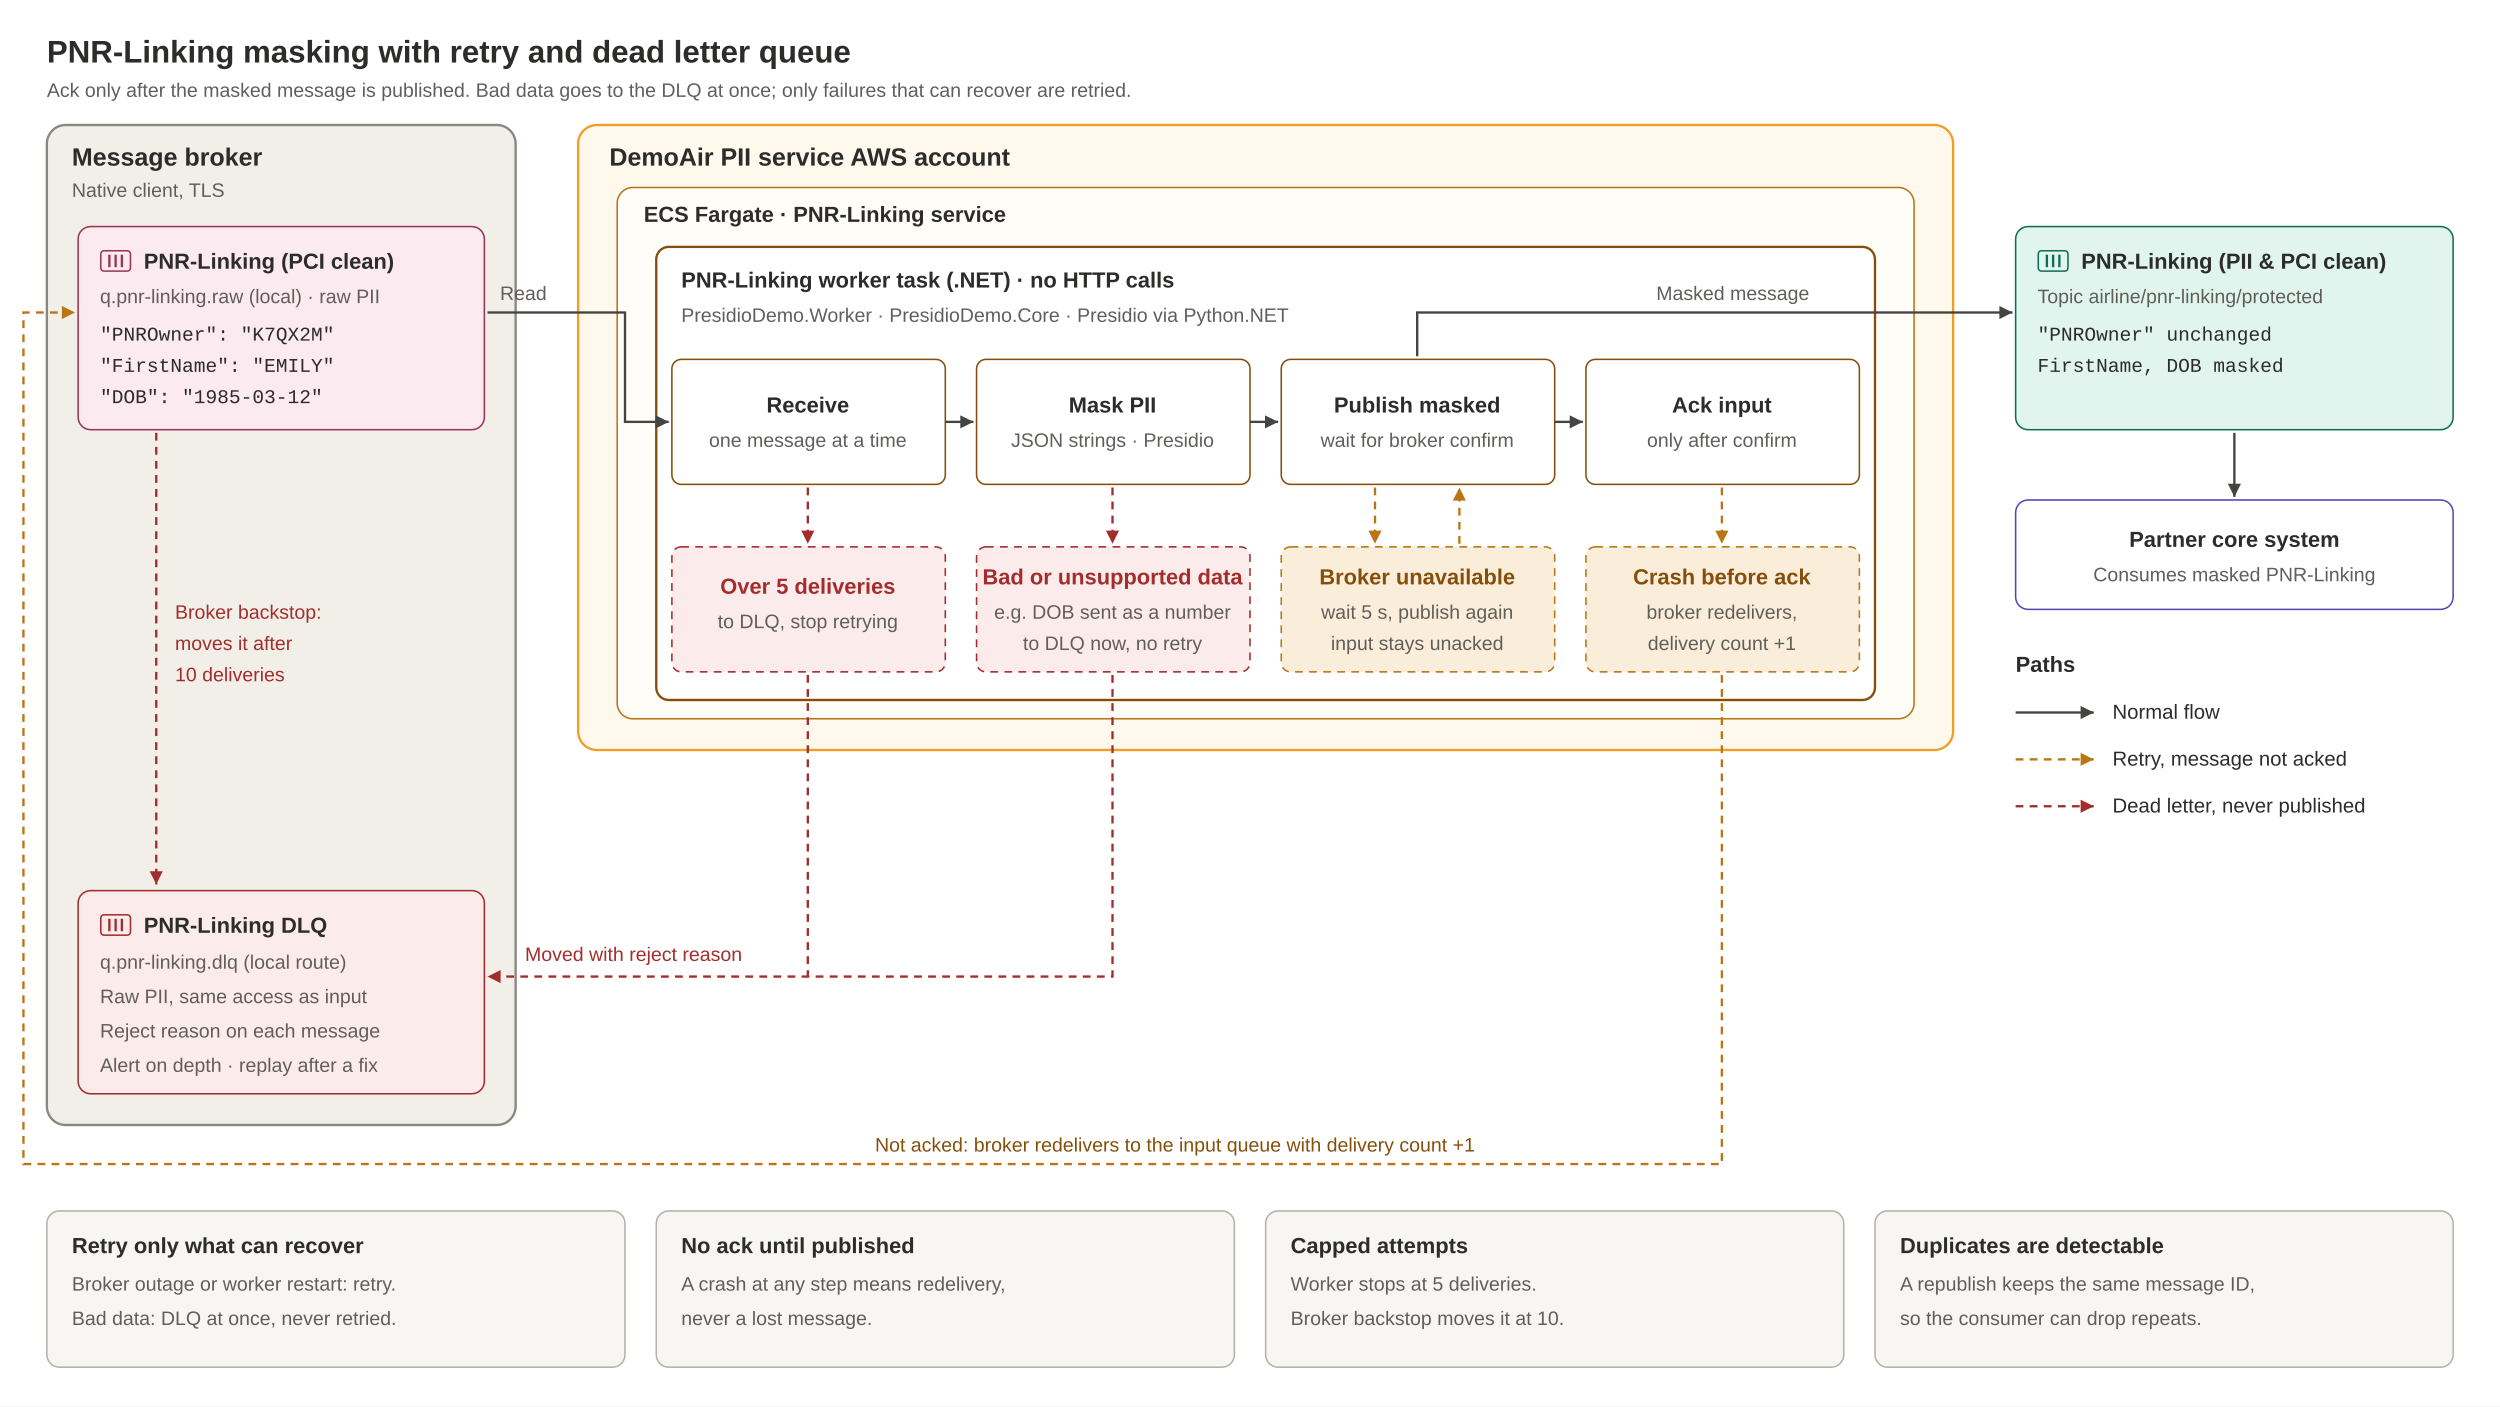
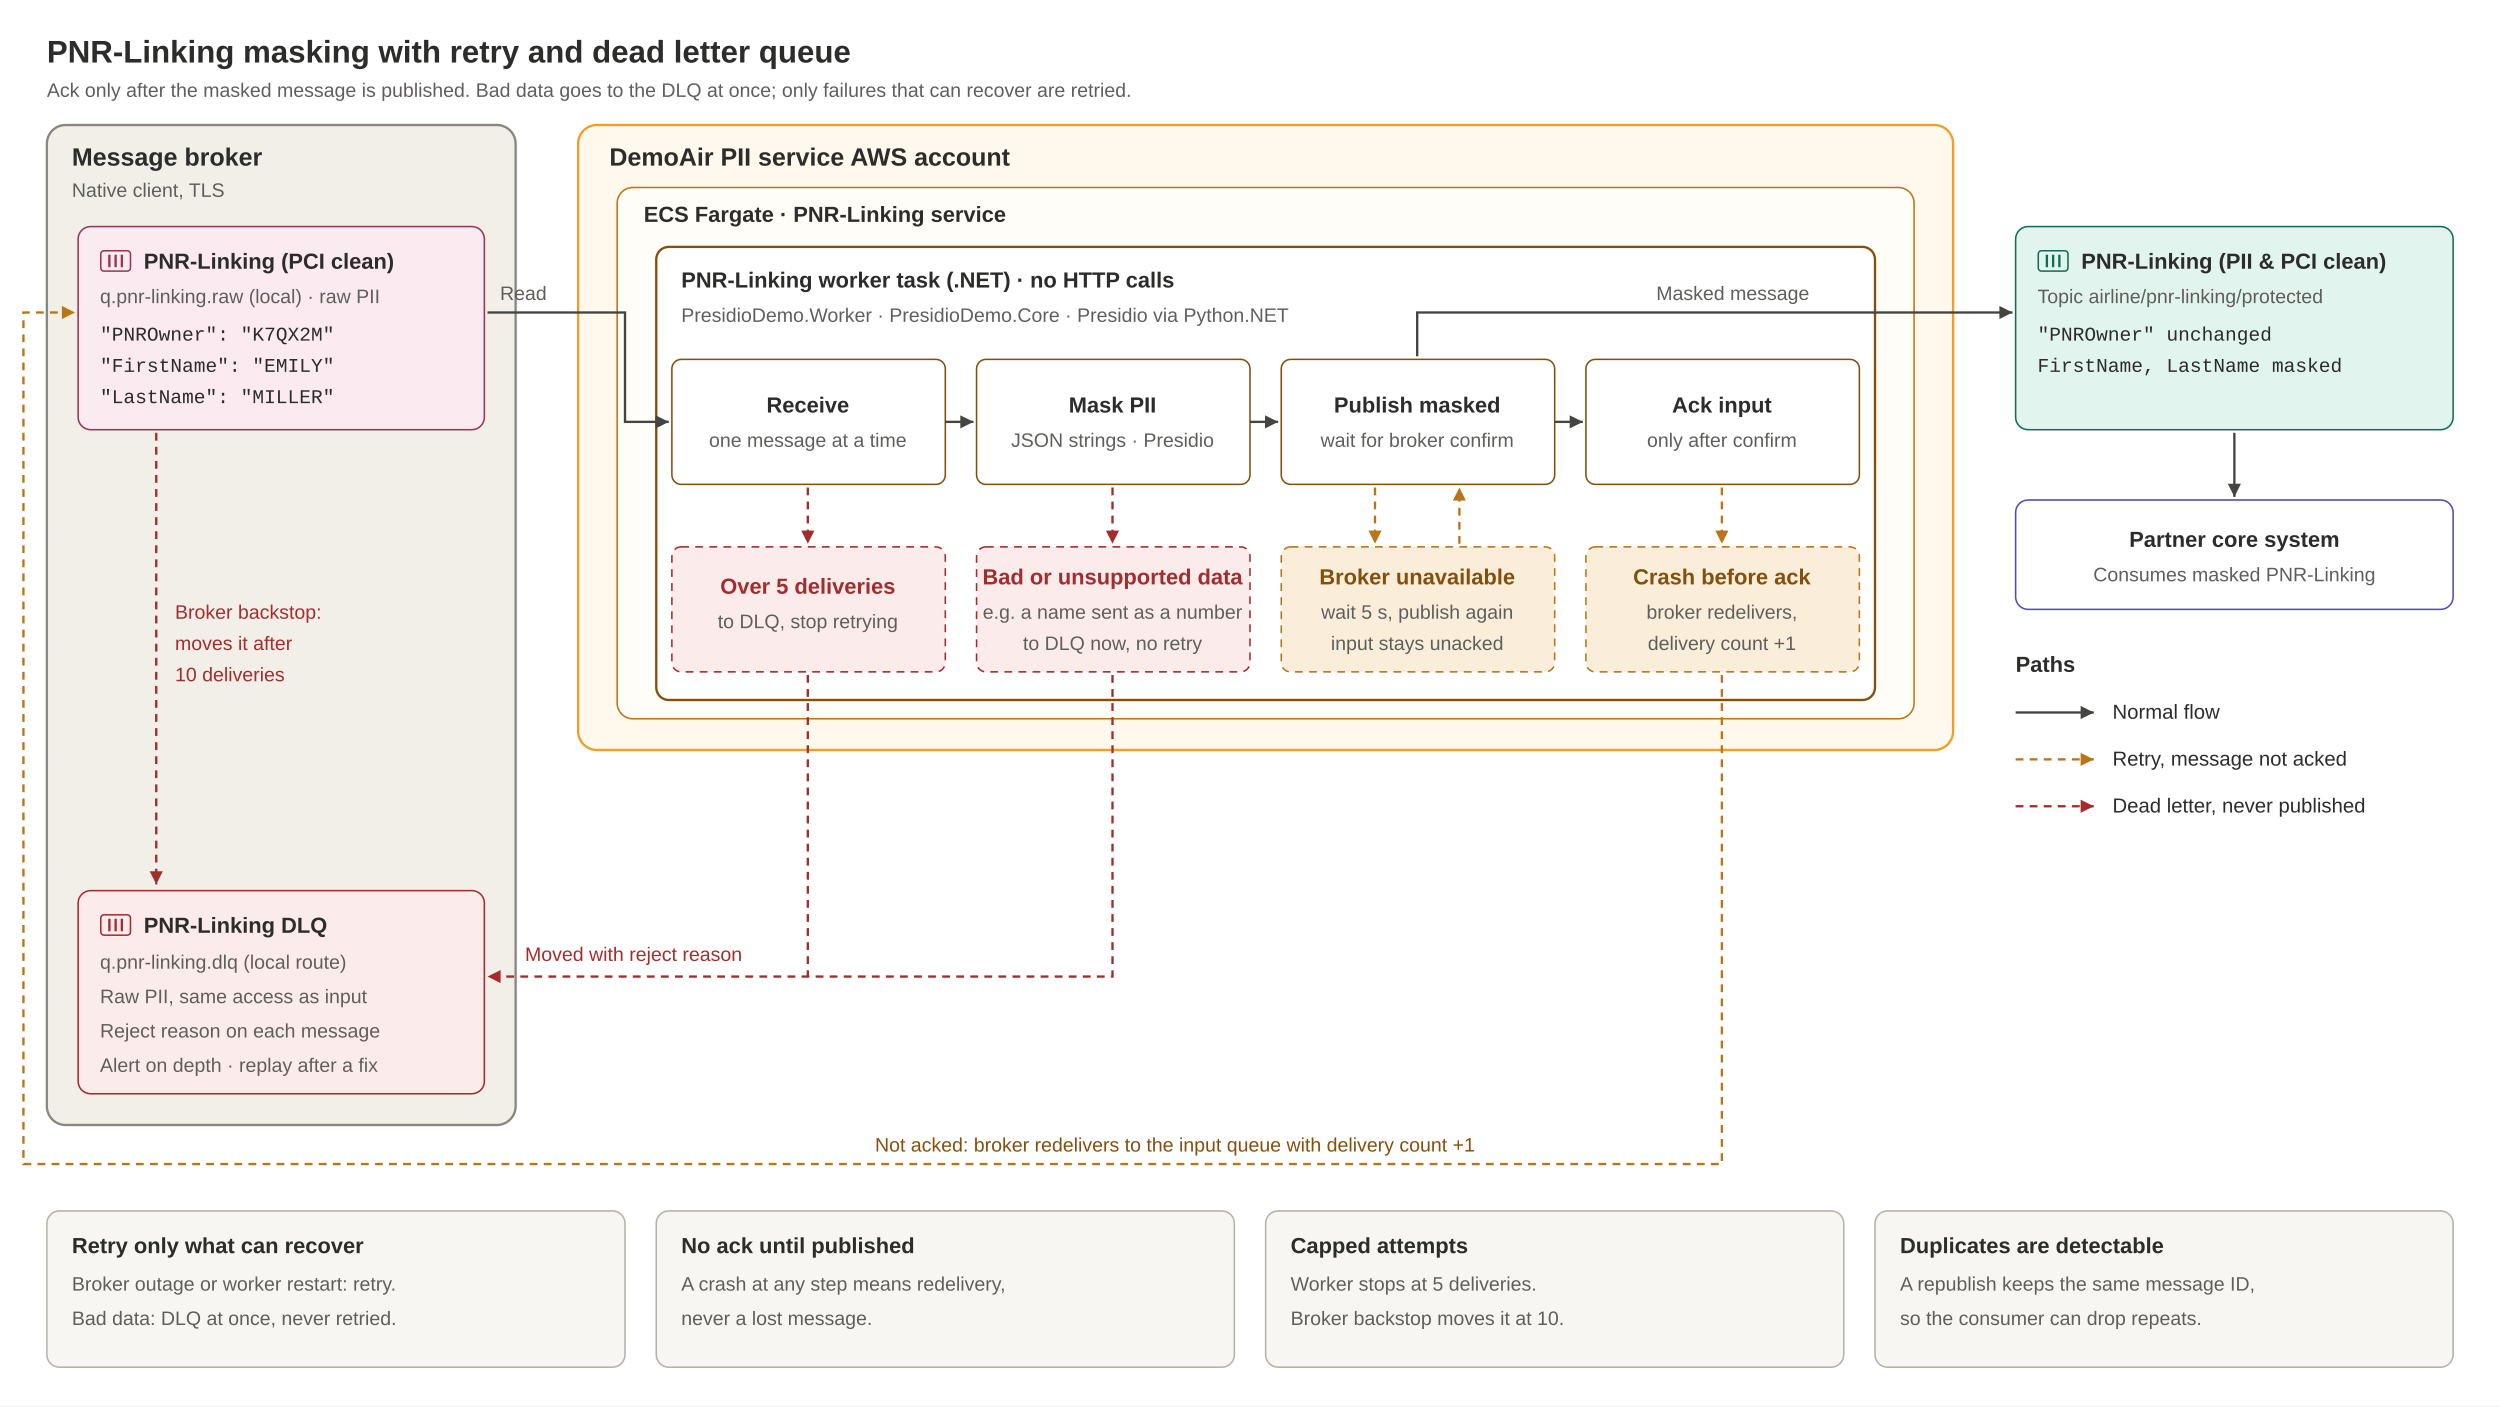
<svg xmlns="http://www.w3.org/2000/svg" viewBox="0 0 1600 900" role="img" aria-labelledby="title desc">
  <defs>
    <marker id="a" viewBox="0 0 10 10" refX="9" refY="5" markerWidth="7" markerHeight="7" orient="auto-start-reverse">
      <path d="M1 1L9 5L1 9z" fill="#444441" />
    </marker>
    <marker id="r" viewBox="0 0 10 10" refX="9" refY="5" markerWidth="7" markerHeight="7" orient="auto-start-reverse">
      <path d="M1 1L9 5L1 9z" fill="#A32D2D" />
    </marker>
    <marker id="y" viewBox="0 0 10 10" refX="9" refY="5" markerWidth="7" markerHeight="7" orient="auto-start-reverse">
      <path d="M1 1L9 5L1 9z" fill="#BA7517" />
    </marker>
    <symbol id="q" viewBox="0 0 20 14">
      <rect x="0.5" y="0.5" width="19" height="13" rx="2" fill="none" stroke="currentColor" />
      <path d="M6 3V11M10 3V11M14 3V11" stroke="currentColor" stroke-width="1.5" />
    </symbol>
    <style>
text{font-family:'Segoe UI',Arial,sans-serif;fill:#2C2C2A}
.h{font-size:16px;font-weight:600}
.t{font-size:14px;font-weight:600}
.s{font-size:13px}
.m{font-size:12.5px;fill:#5F5E5A}
.d{font-size:12.5px;font-family:Consolas,'Courier New',monospace;fill:#2C2C2A}
.ln{fill:none;stroke:#444441;stroke-width:1.5}
.dl{fill:none;stroke:#A32D2D;stroke-width:1.5;stroke-dasharray:5 4}
.rl{fill:none;stroke:#BA7517;stroke-width:1.5;stroke-dasharray:5 4}
.iq rect{fill:#FBEAF0;stroke:#993556}.iq{color:#993556}
.dq rect{fill:#FCEBEB;stroke:#A32D2D}.dq{color:#A32D2D}
.cq rect{fill:#E1F5EE;stroke:#0F6E56}.cq{color:#0F6E56}
.st rect{fill:#FFFFFF;stroke:#854F0B}
.fx rect{fill:#FCEBEB;stroke:#A32D2D;stroke-dasharray:5 4}
.rt rect{fill:#FAEEDA;stroke:#BA7517;stroke-dasharray:5 4}
.cd rect{fill:#F7F6F2;stroke:#B4B2A9}
</style>
  </defs>
  <rect width="1600" height="900" fill="#FFFFFF" />
  <text class="h" x="30" y="40" style="font-size:20px">PNR-Linking masking with retry and dead letter queue</text>
  <text class="m" x="30" y="62">Ack only after the masked message is published. Bad data goes to the DLQ at once; only failures that can recover are retried.</text>
  <rect x="30" y="80" width="300" height="640" rx="12" fill="#F1EFE8" stroke="#888780" stroke-width="1.5" />
  <text class="h" x="46" y="106">Message broker</text>
  <text class="m" x="46" y="126">Native client, TLS</text>
  <g class="iq">
    <rect x="50" y="145" width="260" height="130" rx="8" />
    <use href="#q" x="64" y="160" width="20" height="14" />
    <text class="t" x="92" y="172">PNR-Linking (PCI clean)</text>
    <text class="m" x="64" y="194">q.pnr-linking.raw (local) · raw PII</text>
    <text class="d" x="64" y="218">"PNROwner": "K7QX2M"</text>
    <text class="d" x="64" y="238">"FirstName": "EMILY"</text>
-     <text class="d" x="64" y="258">"DOB": "1985-03-12"</text>
+     <text class="d" x="64" y="258">"LastName": "MILLER"</text>
  </g>
  <g class="dq">
    <rect x="50" y="570" width="260" height="130" rx="8" />
    <use href="#q" x="64" y="585" width="20" height="14" />
    <text class="t" x="92" y="597">PNR-Linking DLQ</text>
    <text class="m" x="64" y="620">q.pnr-linking.dlq (local route)</text>
    <text class="m" x="64" y="642">Raw PII, same access as input</text>
    <text class="m" x="64" y="664">Reject reason on each message</text>
    <text class="m" x="64" y="686">Alert on depth · replay after a fix</text>
  </g>
  <path class="dl" d="M100 277V566" marker-end="url(#r)" />
  <text class="m" x="112" y="396" style="fill:#A32D2D">Broker backstop:</text>
  <text class="m" x="112" y="416" style="fill:#A32D2D">moves it after</text>
  <text class="m" x="112" y="436" style="fill:#A32D2D">10 deliveries</text>
  <rect x="370" y="80" width="880" height="400" rx="12" fill="#FFF8EC" stroke="#EF9F27" stroke-width="1.5" />
  <text class="h" x="390" y="106">DemoAir PII service AWS account</text>
  <rect x="395" y="120" width="830" height="340" rx="10" fill="#FFFDF8" stroke="#BA7517" />
  <text class="t" x="412" y="142">ECS Fargate · PNR-Linking service</text>
  <rect x="420" y="158" width="780" height="290" rx="8" fill="#FFFFFF" stroke="#854F0B" stroke-width="1.5" />
  <text class="t" x="436" y="184">PNR-Linking worker task (.NET) · no HTTP calls</text>
  <text class="m" x="436" y="206">PresidioDemo.Worker · PresidioDemo.Core · Presidio via Python.NET</text>
  <g class="st">
    <rect x="430" y="230" width="175" height="80" rx="6" />
    <text class="t" x="517" y="264" text-anchor="middle">Receive</text>
    <text class="m" x="517" y="286" text-anchor="middle">one message at a time</text>
  </g>
  <g class="st">
    <rect x="625" y="230" width="175" height="80" rx="6" />
    <text class="t" x="712" y="264" text-anchor="middle">Mask PII</text>
    <text class="m" x="712" y="286" text-anchor="middle">JSON strings · Presidio</text>
  </g>
  <g class="st">
    <rect x="820" y="230" width="175" height="80" rx="6" />
    <text class="t" x="907" y="264" text-anchor="middle">Publish masked</text>
    <text class="m" x="907" y="286" text-anchor="middle">wait for broker confirm</text>
  </g>
  <g class="st">
    <rect x="1015" y="230" width="175" height="80" rx="6" />
    <text class="t" x="1102" y="264" text-anchor="middle">Ack input</text>
    <text class="m" x="1102" y="286" text-anchor="middle">only after confirm</text>
  </g>
  <path class="ln" d="M605 270H623" marker-end="url(#a)" />
  <path class="ln" d="M800 270H818" marker-end="url(#a)" />
  <path class="ln" d="M995 270H1013" marker-end="url(#a)" />
  <g class="fx">
    <rect x="430" y="350" width="175" height="80" rx="6" />
    <text class="t" x="517" y="380" text-anchor="middle" style="fill:#A32D2D">Over 5 deliveries</text>
    <text class="m" x="517" y="402" text-anchor="middle">to DLQ, stop retrying</text>
  </g>
  <g class="fx">
    <rect x="625" y="350" width="175" height="80" rx="6" />
    <text class="t" x="712" y="374" text-anchor="middle" style="fill:#A32D2D">Bad or unsupported data</text>
-     <text class="m" x="712" y="396" text-anchor="middle">e.g. DOB sent as a number</text>
+     <text class="m" x="712" y="396" text-anchor="middle">e.g. a name sent as a number</text>
    <text class="m" x="712" y="416" text-anchor="middle">to DLQ now, no retry</text>
  </g>
  <g class="rt">
    <rect x="820" y="350" width="175" height="80" rx="6" />
    <text class="t" x="907" y="374" text-anchor="middle" style="fill:#854F0B">Broker unavailable</text>
    <text class="m" x="907" y="396" text-anchor="middle">wait 5 s, publish again</text>
    <text class="m" x="907" y="416" text-anchor="middle">input stays unacked</text>
  </g>
  <g class="rt">
    <rect x="1015" y="350" width="175" height="80" rx="6" />
    <text class="t" x="1102" y="374" text-anchor="middle" style="fill:#854F0B">Crash before ack</text>
    <text class="m" x="1102" y="396" text-anchor="middle">broker redelivers,</text>
    <text class="m" x="1102" y="416" text-anchor="middle">delivery count +1</text>
  </g>
  <path class="dl" d="M517 312V348" marker-end="url(#r)" />
  <path class="dl" d="M712 312V348" marker-end="url(#r)" />
  <path class="rl" d="M880 312V348" marker-end="url(#y)" />
  <path class="rl" d="M934 348V312" marker-end="url(#y)" />
  <path class="rl" d="M1102 312V348" marker-end="url(#y)" />
  <path class="ln" d="M312 200H400V270H428" marker-end="url(#a)" />
  <text class="m" x="320" y="192">Read</text>
  <path class="ln" d="M907 228V200H1288" marker-end="url(#a)" />
  <text class="m" x="1060" y="192">Masked message</text>
  <path class="dl" d="M517 432V625" />
  <path class="dl" d="M712 432V625H312" marker-end="url(#r)" />
  <text class="m" x="336" y="615" style="fill:#A32D2D">Moved with reject reason</text>
  <path class="rl" d="M1102 432V745H15V200H48" marker-end="url(#y)" />
  <text class="m" x="560" y="737" style="fill:#854F0B">Not acked: broker redelivers to the input queue with delivery count +1</text>
  <g class="cq">
    <rect x="1290" y="145" width="280" height="130" rx="8" />
    <use href="#q" x="1304" y="160" width="20" height="14" />
    <text class="t" x="1332" y="172">PNR-Linking (PII &amp; PCI clean)</text>
    <text class="m" x="1304" y="194">Topic airline/pnr-linking/protected</text>
    <text class="d" x="1304" y="218">"PNROwner" unchanged</text>
-     <text class="d" x="1304" y="238">FirstName, DOB masked</text>
+     <text class="d" x="1304" y="238">FirstName, LastName masked</text>
  </g>
  <g class="st">
    <rect x="1290" y="320" width="280" height="70" rx="8" style="stroke:#534AB7" />
    <text class="t" x="1430" y="350" text-anchor="middle">Partner core system</text>
    <text class="m" x="1430" y="372" text-anchor="middle">Consumes masked PNR-Linking</text>
  </g>
  <path class="ln" d="M1430 277V318" marker-end="url(#a)" />
  <text class="t" x="1290" y="430">Paths</text>
  <path class="ln" d="M1290 456H1340" marker-end="url(#a)" />
  <text class="s" x="1352" y="460">Normal flow</text>
  <path class="rl" d="M1290 486H1340" marker-end="url(#y)" />
  <text class="s" x="1352" y="490">Retry, message not acked</text>
  <path class="dl" d="M1290 516H1340" marker-end="url(#r)" />
  <text class="s" x="1352" y="520">Dead letter, never published</text>
  <g class="cd">
    <rect x="30" y="775" width="370" height="100" rx="8" />
    <text class="t" x="46" y="802">Retry only what can recover</text>
    <text class="m" x="46" y="826">Broker outage or worker restart: retry.</text>
    <text class="m" x="46" y="848">Bad data: DLQ at once, never retried.</text>
  </g>
  <g class="cd">
    <rect x="420" y="775" width="370" height="100" rx="8" />
    <text class="t" x="436" y="802">No ack until published</text>
    <text class="m" x="436" y="826">A crash at any step means redelivery,</text>
    <text class="m" x="436" y="848">never a lost message.</text>
  </g>
  <g class="cd">
    <rect x="810" y="775" width="370" height="100" rx="8" />
    <text class="t" x="826" y="802">Capped attempts</text>
    <text class="m" x="826" y="826">Worker stops at 5 deliveries.</text>
    <text class="m" x="826" y="848">Broker backstop moves it at 10.</text>
  </g>
  <g class="cd">
    <rect x="1200" y="775" width="370" height="100" rx="8" />
    <text class="t" x="1216" y="802">Duplicates are detectable</text>
    <text class="m" x="1216" y="826">A republish keeps the same message ID,</text>
    <text class="m" x="1216" y="848">so the consumer can drop repeats.</text>
  </g>
</svg>
